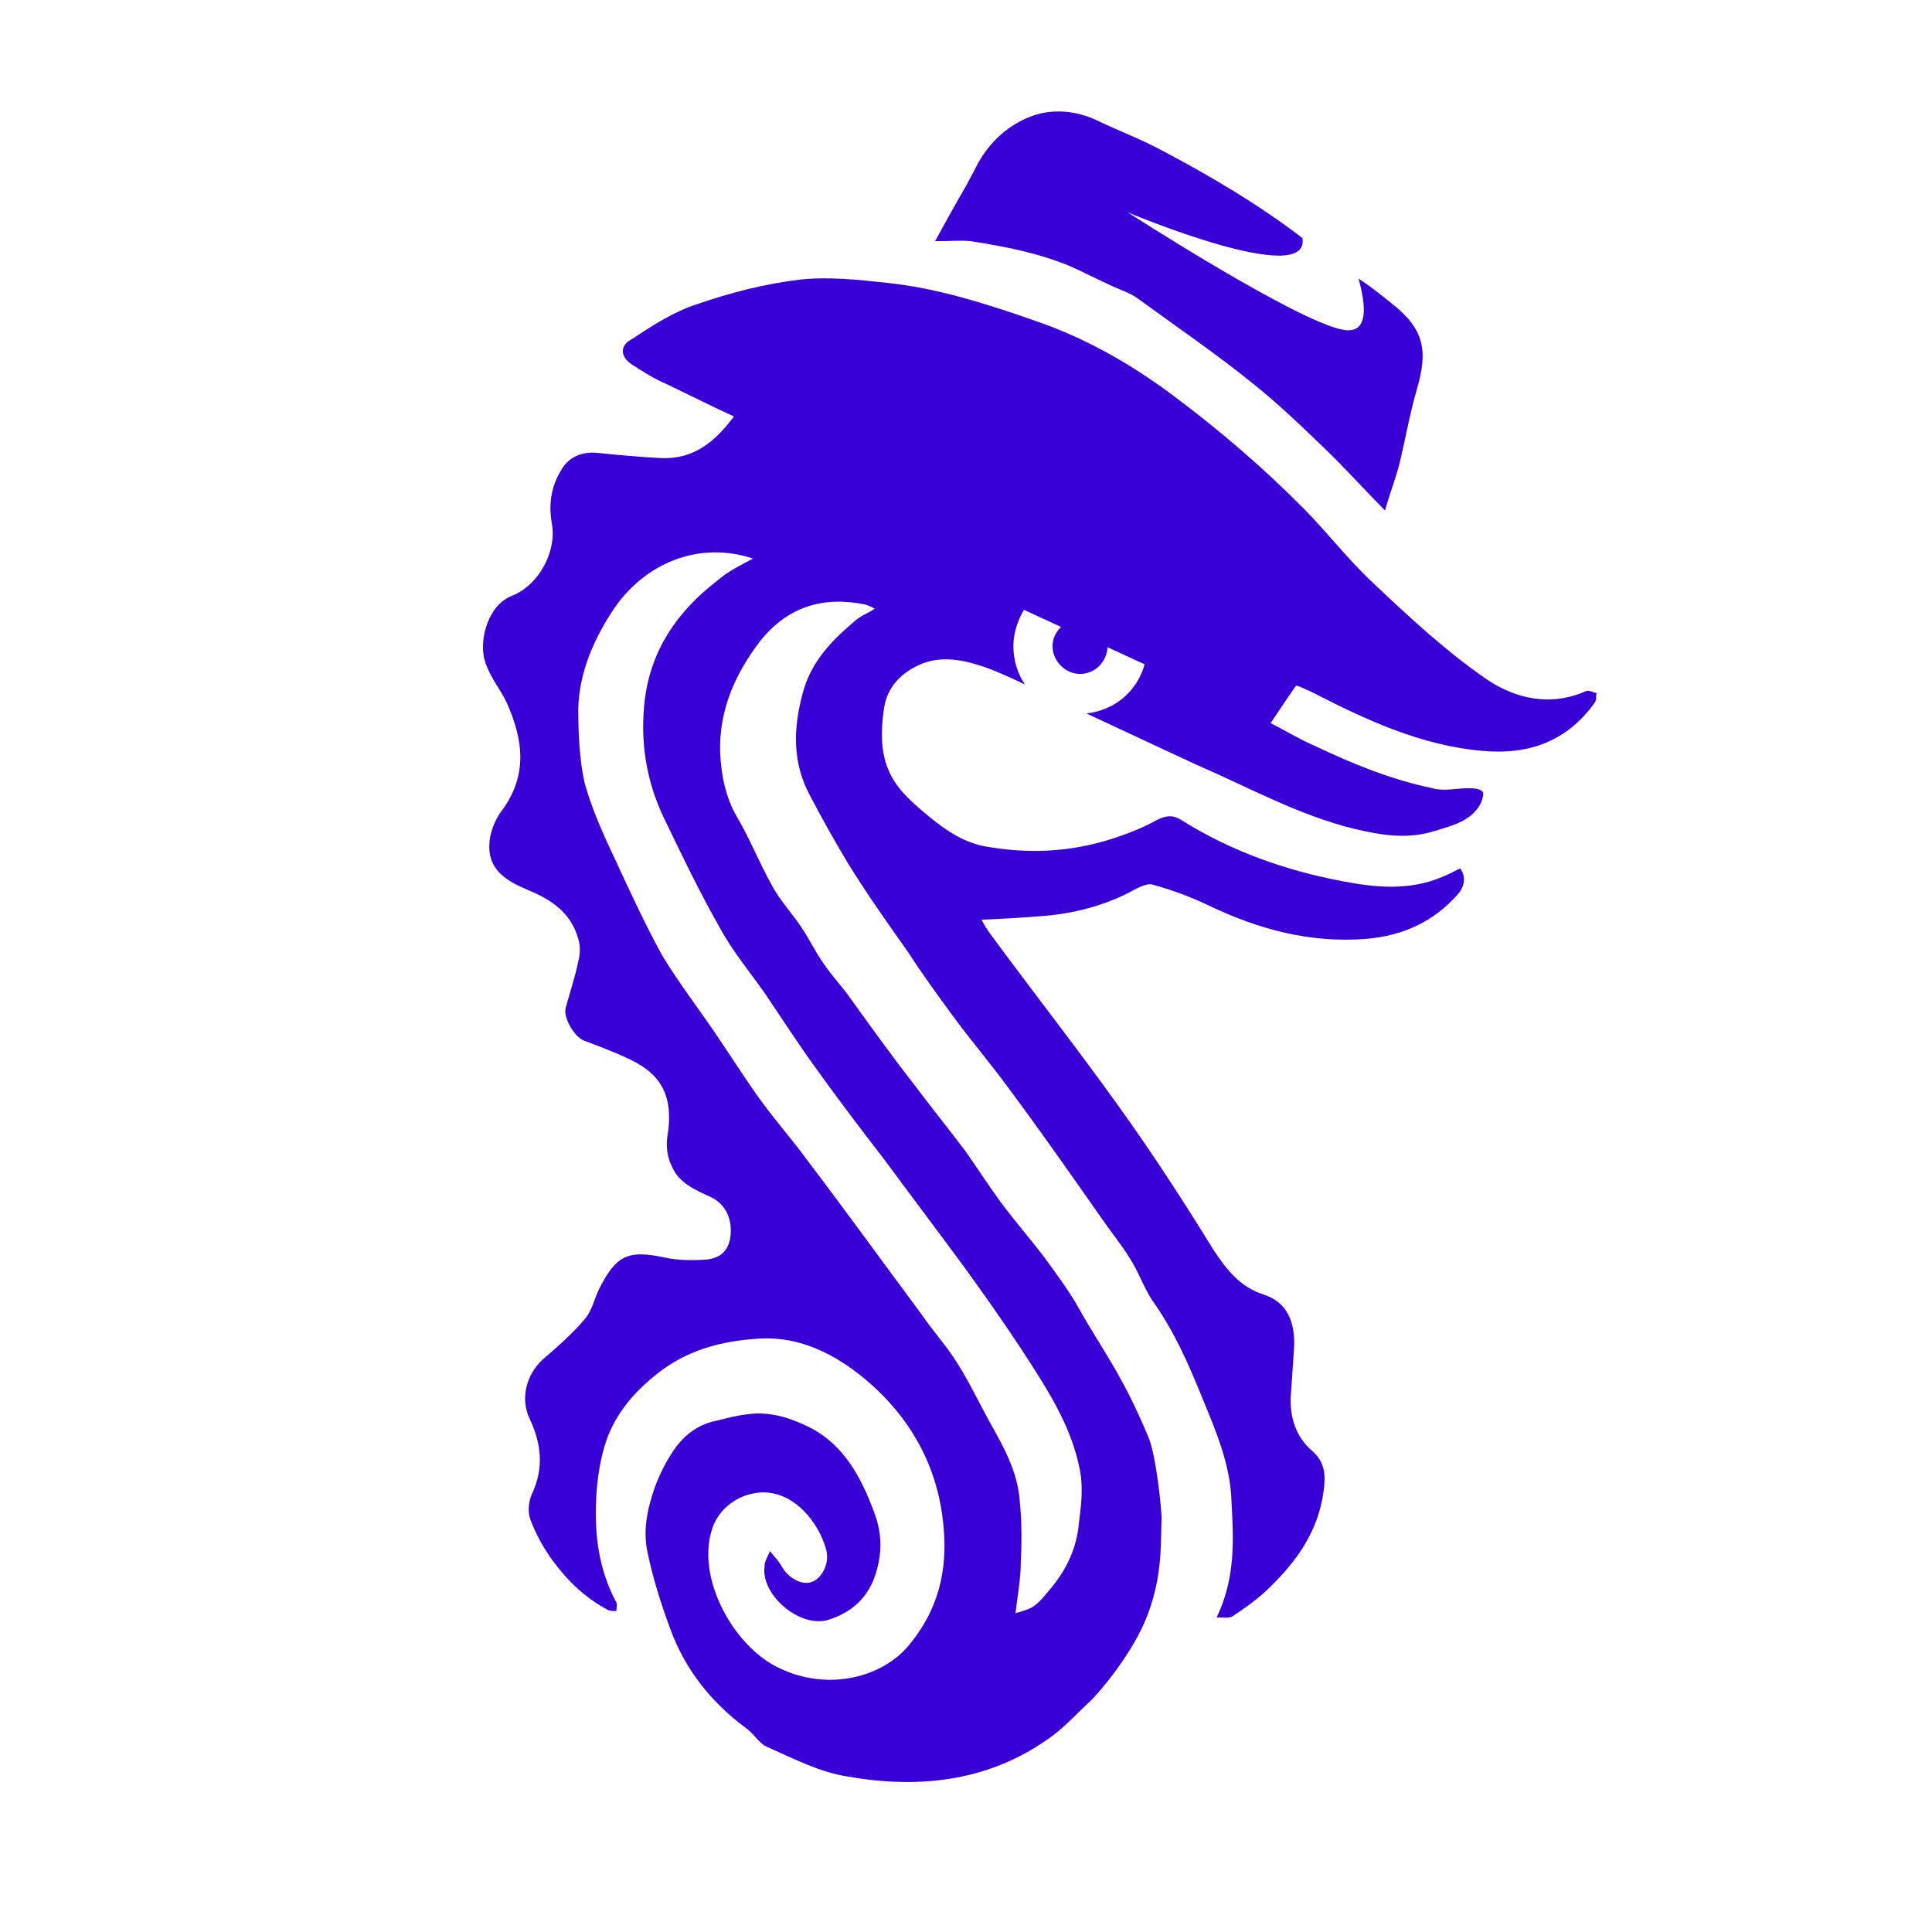
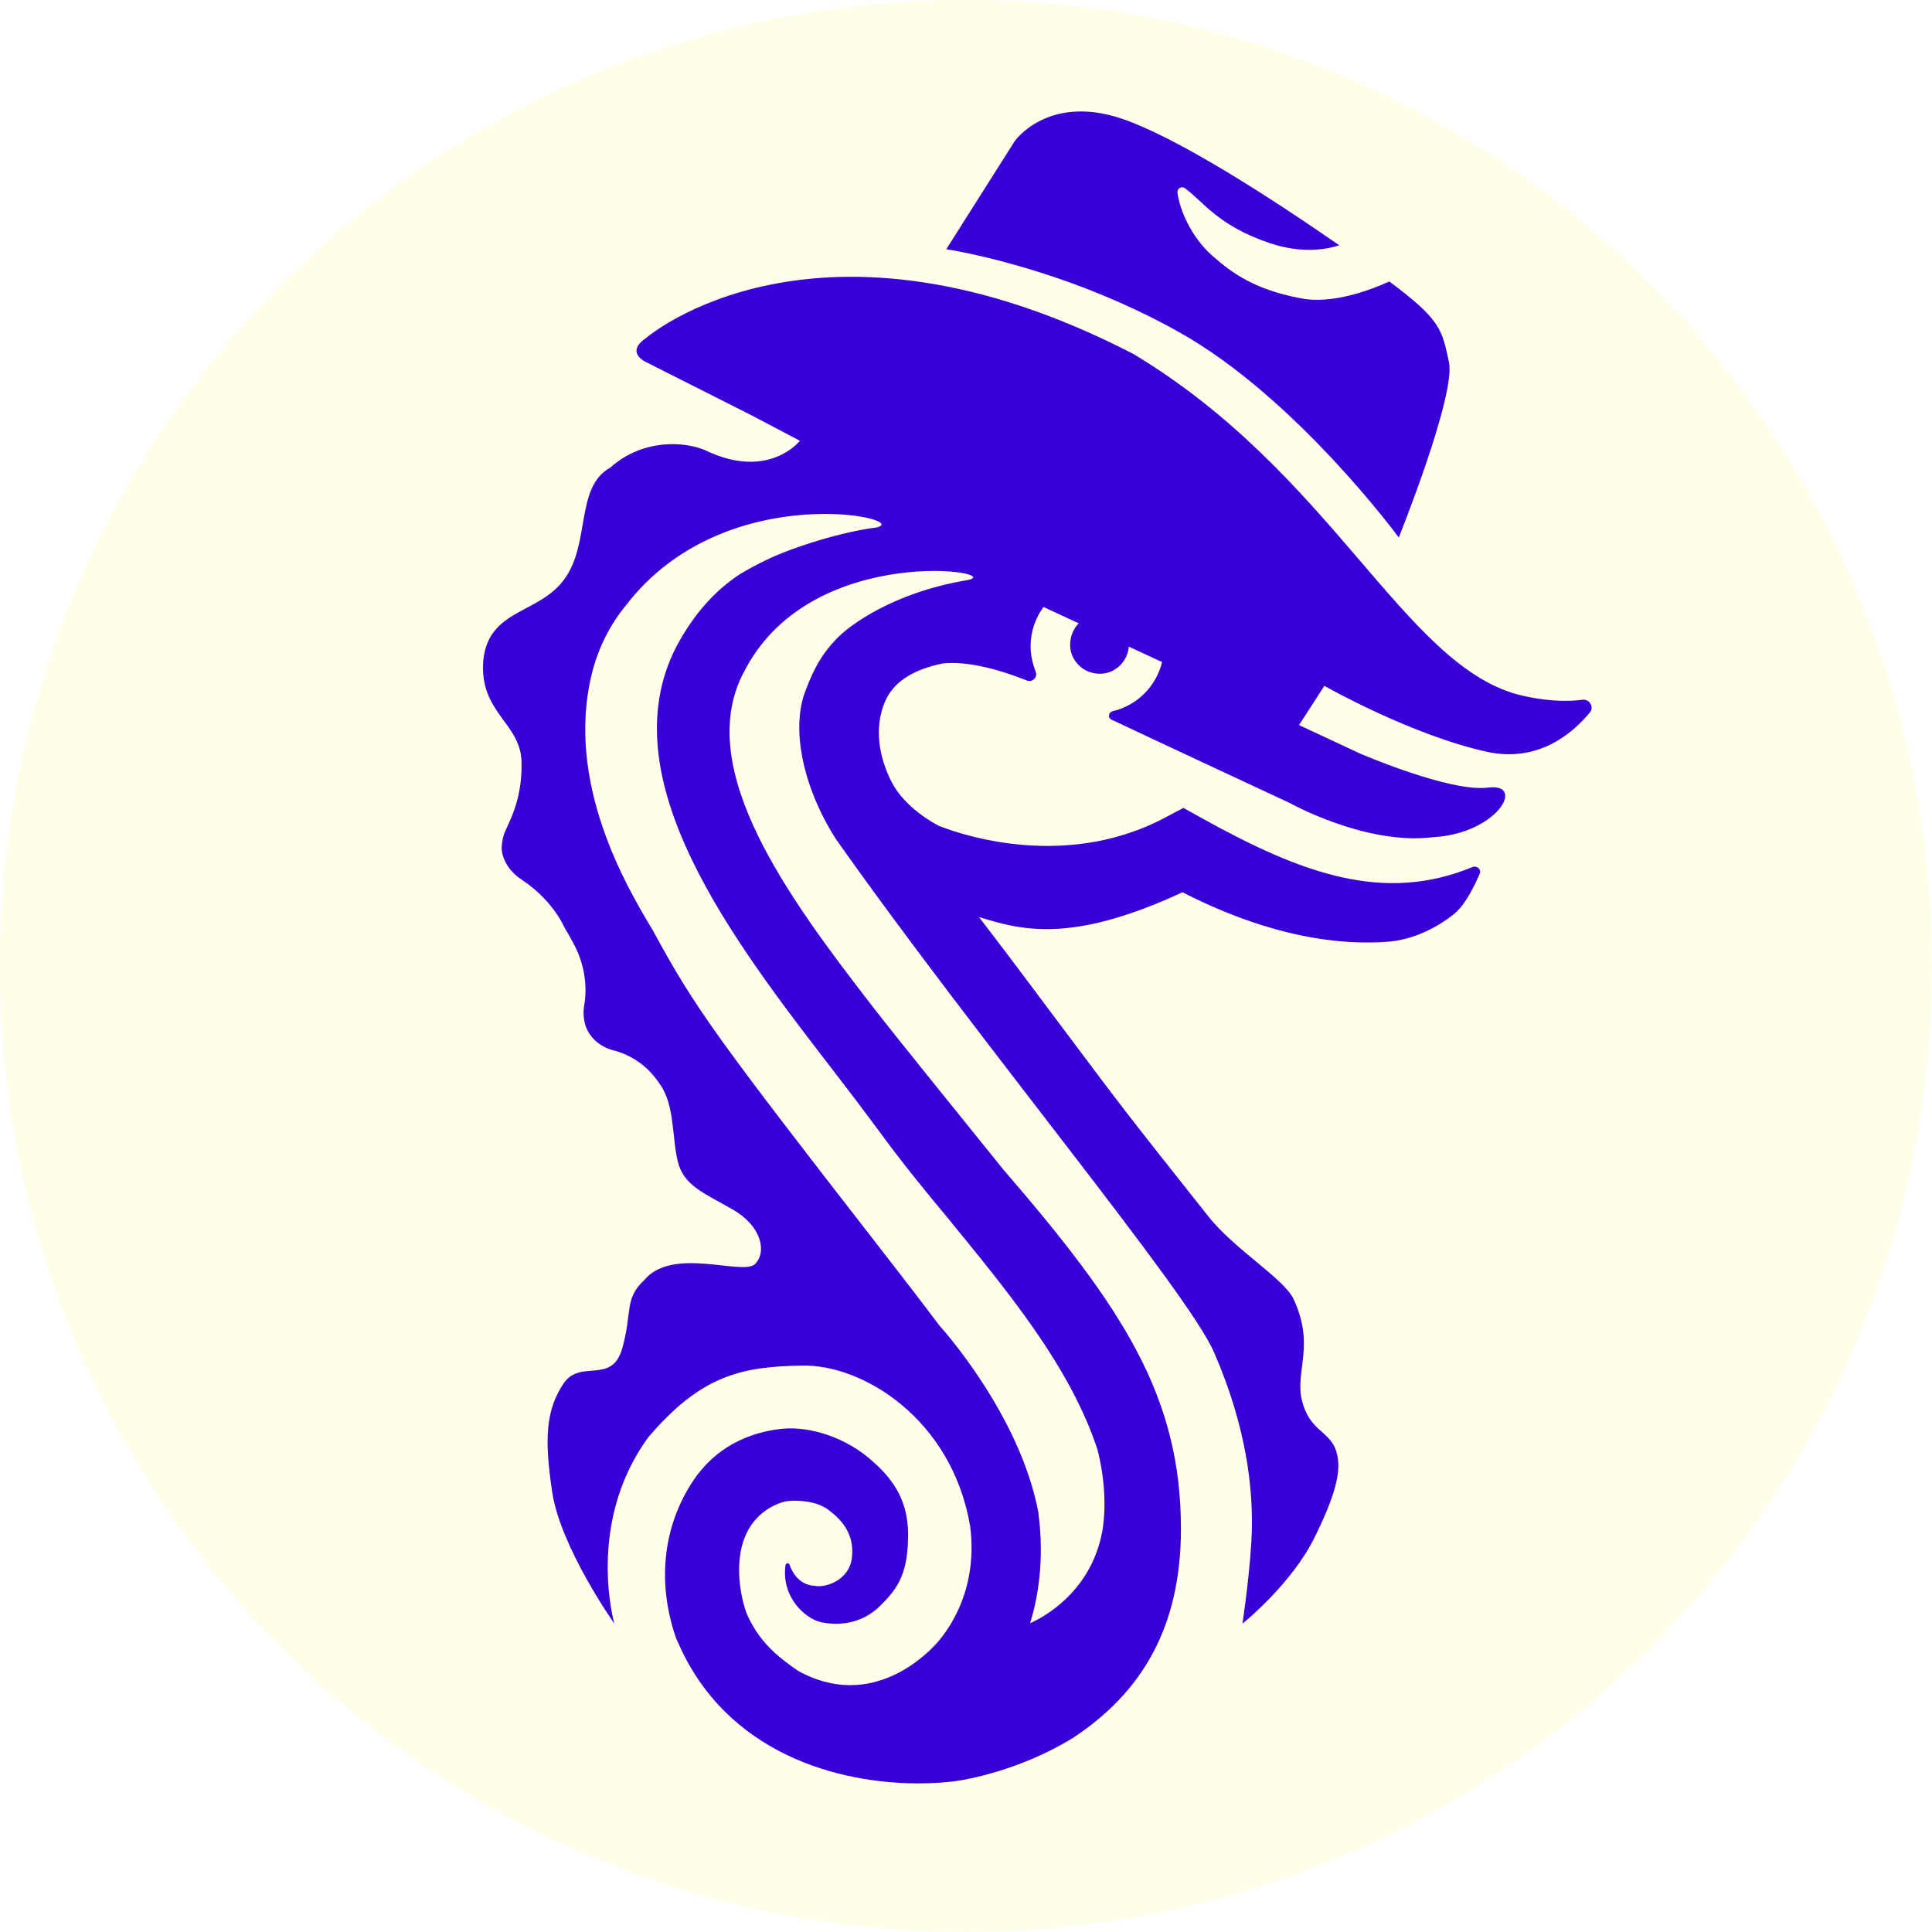
<svg xmlns="http://www.w3.org/2000/svg" width="52" height="52" viewBox="0 0 52 52" fill="none">
-   <path d="M42.691 18.599C41.722 19.031 40.781 18.801 40.012 18.283C38.929 17.535 37.932 16.615 36.963 15.695C36.279 15.062 35.738 14.343 35.083 13.682C34 12.589 32.86 11.611 31.635 10.691C30.495 9.828 29.241 9.109 27.902 8.649C26.591 8.189 25.252 7.758 23.884 7.614C23.087 7.527 22.289 7.441 21.52 7.527C20.579 7.642 19.667 7.873 18.756 8.189C18.129 8.39 17.559 8.764 16.989 9.138C16.675 9.31 16.704 9.598 16.989 9.799C17.302 10.001 17.616 10.202 17.958 10.346C18.556 10.633 19.126 10.921 19.753 11.209C19.24 11.899 18.67 12.359 17.815 12.33C17.217 12.301 16.619 12.244 16.049 12.186C15.65 12.158 15.308 12.301 15.108 12.646C14.823 13.107 14.766 13.595 14.852 14.084C14.994 14.832 14.51 15.752 13.769 16.04C13.142 16.299 12.914 17.162 13.028 17.708C13.142 18.168 13.427 18.485 13.627 18.887C14.082 19.894 14.225 20.871 13.484 21.849C13.313 22.079 13.171 22.453 13.171 22.741C13.142 23.431 13.655 23.718 14.197 23.949C14.823 24.207 15.365 24.552 15.564 25.271C15.621 25.444 15.621 25.674 15.564 25.875C15.479 26.307 15.336 26.709 15.222 27.141C15.165 27.4 15.45 27.889 15.707 28.003C16.077 28.147 16.476 28.291 16.846 28.464C17.758 28.866 18.157 29.442 17.958 30.621C17.929 30.851 17.958 31.138 18.072 31.368C18.271 31.857 18.727 32.03 19.154 32.231C19.496 32.404 19.696 32.749 19.667 33.209C19.639 33.583 19.468 33.842 19.041 33.899C18.67 33.928 18.243 33.928 17.872 33.842C16.903 33.64 16.59 33.784 16.134 34.675C15.992 34.963 15.935 35.279 15.735 35.51C15.393 35.912 14.994 36.257 14.595 36.602C14.168 37.005 13.997 37.638 14.254 38.184C14.567 38.846 14.652 39.507 14.31 40.226C14.225 40.427 14.197 40.715 14.282 40.916C14.424 41.29 14.624 41.664 14.88 42.009C15.279 42.555 15.764 43.016 16.362 43.332C16.419 43.361 16.505 43.361 16.59 43.361C16.59 43.274 16.619 43.188 16.59 43.131C16.106 42.239 15.992 41.261 16.049 40.283C16.077 39.766 16.163 39.219 16.334 38.73C16.59 38.04 17.046 37.494 17.616 37.034C18.442 36.343 19.411 36.085 20.465 36.027C21.548 35.97 22.488 36.459 23.286 37.12C24.483 38.127 25.252 39.449 25.395 41.089C25.509 42.268 25.252 43.303 24.511 44.223C23.799 45.144 22.289 45.546 20.95 44.885C19.696 44.281 18.67 42.354 19.211 41.031C19.439 40.514 19.952 40.197 20.494 40.168C21.377 40.14 22.032 40.974 22.232 41.693C22.346 42.066 22.118 42.498 21.833 42.584C21.576 42.67 21.206 42.469 21.035 42.153C20.978 42.038 20.864 41.923 20.722 41.75C20.636 41.951 20.579 42.038 20.579 42.153C20.465 42.929 21.548 43.849 22.317 43.591C22.944 43.389 23.372 42.987 23.571 42.354C23.742 41.808 23.742 41.29 23.543 40.744C23.172 39.737 22.688 38.817 21.662 38.357C21.177 38.127 20.636 37.983 20.095 38.069C19.81 38.098 19.525 38.184 19.268 38.242C18.699 38.357 18.3 38.73 18.015 39.219C17.787 39.593 17.616 39.996 17.502 40.427C17.388 40.83 17.331 41.29 17.416 41.721C17.559 42.44 17.787 43.159 18.043 43.849C18.442 44.942 19.154 45.834 20.095 46.524C20.294 46.668 20.437 46.927 20.636 47.013C21.349 47.329 22.061 47.703 22.83 47.818C24.796 48.163 26.705 47.933 28.358 46.697C28.729 46.409 29.042 46.064 29.384 45.748C29.583 45.546 30.495 44.511 30.894 43.447C31.293 42.383 31.236 41.549 31.264 40.859C31.264 40.657 31.122 39.133 30.894 38.644C30.182 36.947 29.669 36.343 29.042 35.222C28.785 34.762 28.444 34.302 28.13 33.87C27.76 33.381 27.361 32.921 26.99 32.432C26.648 31.972 26.335 31.483 25.993 30.994C25.537 30.39 25.053 29.787 24.597 29.183C23.97 28.377 23.372 27.543 22.773 26.709C22.545 26.422 22.289 26.134 22.089 25.818C21.918 25.559 21.776 25.271 21.605 25.013C21.349 24.61 21.007 24.265 20.779 23.834C20.437 23.23 20.18 22.568 19.838 21.993C19.525 21.447 19.411 20.871 19.382 20.239C19.354 19.117 19.781 18.139 20.465 17.248C21.206 16.328 22.146 16.04 23.286 16.27C23.372 16.299 23.457 16.328 23.543 16.385C23.372 16.5 23.201 16.558 23.058 16.673C22.403 17.219 21.833 17.794 21.605 18.657C21.349 19.606 21.32 20.526 21.804 21.418C22.118 22.022 22.46 22.626 22.802 23.201C23.315 24.035 23.884 24.84 24.454 25.645C24.825 26.221 25.224 26.767 25.623 27.313C26.107 27.975 26.648 28.608 27.133 29.269C27.988 30.419 28.814 31.598 29.64 32.778C29.897 33.151 30.182 33.496 30.41 33.87C30.638 34.215 30.78 34.647 31.008 34.992C31.606 35.826 32.005 36.746 32.376 37.666C32.746 38.558 33.117 39.45 33.145 40.398C33.202 41.434 33.259 42.469 32.746 43.533C32.917 43.533 33.088 43.562 33.173 43.504C33.516 43.274 33.886 43.016 34.171 42.728C34.912 42.009 35.482 41.204 35.624 40.14C35.681 39.737 35.681 39.363 35.311 39.047C34.883 38.673 34.712 38.155 34.741 37.58C34.769 37.178 34.798 36.746 34.826 36.343C34.883 35.567 34.627 35.049 34.028 34.848C33.373 34.647 33.003 34.158 32.661 33.64C31.863 32.346 31.008 31.023 30.096 29.758C28.985 28.205 27.788 26.681 26.648 25.128C26.563 25.013 26.477 24.869 26.42 24.754C27.047 24.725 27.646 24.696 28.244 24.639C29.07 24.552 29.868 24.322 30.581 23.92C30.695 23.862 30.894 23.776 31.008 23.805C31.521 23.949 32.005 24.121 32.49 24.351C33.857 25.013 35.254 25.387 36.764 25.271C37.761 25.185 38.587 24.811 39.243 24.064C39.414 23.862 39.471 23.604 39.3 23.373C39.129 23.46 38.958 23.546 38.815 23.604C37.932 23.977 37.02 23.891 36.137 23.718C34.598 23.431 33.145 22.913 31.806 22.079C31.549 21.907 31.35 21.964 31.122 22.079C30.808 22.252 30.467 22.396 30.125 22.511C28.985 22.913 27.817 23 26.62 22.798C25.993 22.712 25.48 22.367 25.024 21.993C24.711 21.734 24.369 21.447 24.141 21.13C23.685 20.498 23.685 19.779 23.799 19.031C23.884 18.513 24.226 18.139 24.711 17.909C25.252 17.651 25.822 17.737 26.363 17.909C26.734 18.024 27.104 18.197 27.475 18.369C27.503 18.398 27.56 18.398 27.589 18.427C27.389 18.139 27.275 17.765 27.275 17.392C27.275 17.047 27.389 16.701 27.56 16.414L28.558 16.874C28.415 17.018 28.329 17.19 28.329 17.392C28.329 17.794 28.672 18.139 29.07 18.139C29.469 18.139 29.783 17.823 29.811 17.42L30.808 17.881C30.609 18.599 30.011 19.117 29.241 19.203C30.239 19.664 31.207 20.124 32.205 20.584C33.601 21.188 34.94 21.936 36.45 22.309C37.191 22.482 37.875 22.597 38.616 22.367C39.072 22.223 39.585 22.108 39.841 21.648C39.898 21.533 39.955 21.332 39.898 21.303C39.813 21.216 39.642 21.216 39.499 21.216C39.186 21.216 38.872 21.303 38.559 21.216C37.448 20.986 36.393 20.555 35.368 20.066C34.969 19.894 34.598 19.664 34.199 19.462C34.456 19.088 34.655 18.772 34.883 18.456C34.94 18.456 34.969 18.485 34.997 18.485C35.111 18.542 35.197 18.571 35.311 18.628C36.764 19.376 38.245 20.066 39.898 20.21C41.152 20.325 42.178 19.951 42.919 18.916C42.975 18.858 42.947 18.743 42.975 18.657C42.861 18.628 42.776 18.571 42.691 18.599ZM19.297 15.637C18.243 16.443 17.53 17.478 17.359 18.801C17.217 19.922 17.388 21.015 17.872 22.022C18.357 23.028 18.841 24.035 19.382 24.984C19.724 25.617 20.209 26.192 20.608 26.767C21.035 27.4 21.462 28.061 21.918 28.694C22.517 29.528 23.144 30.362 23.77 31.167C24.511 32.173 25.252 33.151 25.993 34.158C26.677 35.107 27.361 36.085 27.988 37.091C28.472 37.868 28.899 38.673 29.07 39.593C29.156 40.053 29.099 40.514 29.042 40.974C28.985 41.635 28.729 42.21 28.301 42.728C27.874 43.246 27.845 43.274 27.332 43.418C27.389 42.929 27.475 42.498 27.475 42.038C27.503 41.491 27.503 40.945 27.446 40.398C27.389 39.593 26.99 38.903 26.62 38.242C26.335 37.724 26.078 37.178 25.765 36.689C25.48 36.228 25.11 35.826 24.796 35.366C23.77 33.985 22.773 32.605 21.747 31.253C21.349 30.707 20.893 30.189 20.494 29.643C20.095 29.096 19.753 28.55 19.382 28.003C18.869 27.227 18.3 26.508 17.815 25.703C17.359 24.869 16.96 24.006 16.561 23.143C16.248 22.482 15.935 21.792 15.735 21.073C15.593 20.44 15.564 19.721 15.564 19.06C15.593 18.082 15.992 17.19 16.505 16.414C17.331 15.177 18.784 14.544 20.266 15.033C19.952 15.206 19.582 15.379 19.297 15.637Z" fill="#3800D6" />
-   <path d="M26.136 6.492C27.048 6.636 27.959 6.808 28.843 7.182C29.156 7.326 29.498 7.499 29.811 7.642C30.096 7.786 30.41 7.873 30.638 8.045C31.664 8.793 32.718 9.512 33.715 10.317C34.399 10.863 35.026 11.467 35.653 12.071C36.194 12.589 36.707 13.164 37.277 13.739C37.391 13.337 37.533 12.963 37.647 12.56C37.818 11.87 37.932 11.18 38.132 10.49C38.445 9.426 38.331 8.85 37.448 8.16C37.163 7.93 36.878 7.7 36.565 7.499C36.764 8.218 36.849 8.994 36.166 8.879C34.94 8.678 30.353 5.716 30.353 5.716C30.353 5.716 35.282 7.786 35.054 6.406C33.886 5.514 32.632 4.767 31.322 4.076C30.752 3.76 30.125 3.53 29.527 3.242C28.985 2.984 28.387 2.926 27.845 3.099C27.162 3.329 26.62 3.818 26.278 4.479C26.193 4.652 26.107 4.795 26.022 4.968C25.737 5.457 25.48 5.917 25.167 6.492C25.566 6.492 25.851 6.463 26.136 6.492Z" fill="#3800D6" />
+   <circle cx="26" cy="26" r="26" fill="#FFFFE9" />
+   <path d="M37.648 14.467C37.648 14.467 39.197 10.621 38.997 9.739C38.81 8.885 38.797 8.618 37.394 7.576C36.834 7.83 35.832 8.19 35.017 8.03C33.815 7.803 33.201 7.389 32.627 6.881C32.053 6.374 31.745 5.626 31.692 5.185C31.679 5.079 31.799 4.999 31.892 5.065C32.386 5.426 32.787 6.08 34.189 6.548C34.991 6.815 35.645 6.735 36.046 6.601C34.27 5.372 31.692 3.69 30.156 3.182C28.193 2.541 27.312 3.797 27.312 3.797L25.469 6.708C25.469 6.708 28.567 7.162 31.732 8.938C34.884 10.701 37.648 14.467 37.648 14.467Z" fill="#3800D6" />
+   <path d="M42.589 18.834C42.202 18.887 41.614 18.887 40.826 18.687C37.742 17.819 35.845 12.731 30.503 9.526C21.97 5.119 17.389 9.098 17.389 9.098C16.802 9.499 17.403 9.753 17.403 9.753L20.207 11.168L21.529 11.863C21.529 11.863 20.688 12.944 18.979 12.117C18.418 11.876 17.296 11.809 16.428 12.584C15.48 13.105 15.894 14.614 15.199 15.575C14.518 16.537 13.156 16.377 13.009 17.765C12.889 19.181 14.011 19.448 14.037 20.503C14.064 21.558 13.677 22.159 13.57 22.439C13.53 22.56 13.503 22.707 13.503 22.854C13.517 23.054 13.61 23.254 13.743 23.414C13.85 23.535 13.944 23.615 14.051 23.681C14.505 23.989 14.892 24.389 15.146 24.87C15.186 24.95 15.226 25.03 15.279 25.11C15.319 25.177 15.359 25.257 15.413 25.351C15.707 25.872 15.827 26.486 15.72 27.087C15.693 27.247 15.707 27.434 15.76 27.608C15.867 27.928 16.147 28.169 16.481 28.262C16.975 28.382 17.403 28.676 17.696 29.09C17.723 29.117 17.736 29.157 17.763 29.183C18.164 29.744 18.084 30.626 18.244 31.267C18.404 31.908 18.938 32.108 19.713 32.549C20.488 32.989 20.648 33.684 20.327 34.018C20.007 34.352 18.11 33.537 17.349 34.445C16.788 34.966 17.029 35.3 16.748 36.288C16.468 37.29 15.613 36.555 15.159 37.25C14.705 37.944 14.638 38.692 14.865 40.174C15.092 41.657 16.535 43.7 16.535 43.7C16.535 43.7 15.76 41.002 17.443 38.692C18.872 37.009 19.967 36.782 21.583 36.755C23.212 36.715 25.616 38.184 26.11 41.069C26.363 42.979 25.322 44.087 25.242 44.194C25.055 44.408 23.519 46.104 21.476 44.968C20.915 44.581 20.421 44.181 20.087 43.406C19.846 42.698 19.78 41.75 20.18 41.109C20.514 40.575 21.048 40.415 21.209 40.401C21.449 40.375 21.97 40.388 22.304 40.642C22.638 40.895 22.998 41.269 22.931 41.91C22.865 42.551 22.197 42.738 21.943 42.685C21.73 42.645 21.876 42.672 21.93 42.685C21.516 42.658 21.329 42.338 21.249 42.111C21.235 42.057 21.155 42.071 21.142 42.124C21.022 43.005 21.689 43.566 22.09 43.66C22.531 43.753 23.185 43.74 23.719 43.192C24.187 42.725 24.441 42.324 24.441 41.296C24.441 40.455 24.093 39.867 23.519 39.36C22.771 38.665 21.783 38.398 21.102 38.452C20.461 38.505 19.339 38.772 18.605 39.934C17.924 41.002 17.63 42.471 18.204 44.114L18.231 44.167C19.539 47.225 22.598 48 24.708 48C25.135 48 25.522 47.973 25.843 47.92C25.91 47.907 27.419 47.679 28.887 46.771C30.704 45.569 31.785 43.833 31.785 41.149C31.785 37.584 30.223 35.206 27.018 31.494C26.404 30.733 23.906 27.648 23.452 27.047C21.222 24.162 18.725 20.77 19.967 18.193C20.007 18.113 20.047 18.046 20.087 17.966C21.943 14.56 27.178 15.402 26.03 15.615C24.04 15.949 22.851 16.831 22.491 17.218C22.13 17.605 21.93 17.939 21.689 18.567C21.275 19.595 21.609 21.184 22.491 22.573C26.323 28.008 31.986 34.779 32.68 36.408C33.575 38.465 33.709 40.094 33.695 41.096C33.682 42.097 33.441 43.7 33.441 43.7C33.441 43.7 34.764 42.645 35.391 41.363C36.019 40.081 36.126 39.467 35.939 38.986C35.738 38.505 35.244 38.492 35.044 37.704C34.844 36.916 35.404 36.221 34.817 34.966C34.563 34.419 33.214 33.617 32.52 32.736C31.826 31.854 30.557 30.279 29.609 29.01C27.899 26.74 27.338 25.965 26.35 24.683C27.419 25.003 28.754 25.444 31.826 24.015C34.67 25.471 36.62 25.391 37.301 25.351C37.982 25.311 38.623 25.003 39.117 24.616C39.438 24.363 39.678 23.855 39.825 23.521C39.878 23.401 39.758 23.294 39.638 23.334C37.247 24.323 35.044 23.521 32.333 22.012L31.852 21.745L31.371 21.999C28.527 23.521 25.535 22.333 25.268 22.226C25.162 22.172 24.347 21.745 23.986 21.024C23.626 20.303 23.546 19.542 23.813 18.901C24.026 18.38 24.534 18.032 25.362 17.859C26.043 17.779 26.924 18.032 27.632 18.313C27.792 18.38 27.939 18.22 27.873 18.073C27.792 17.859 27.739 17.632 27.739 17.392C27.739 16.991 27.873 16.63 28.086 16.337L29.034 16.777C28.874 16.937 28.781 17.178 28.807 17.445C28.847 17.792 29.141 18.086 29.488 18.126C29.956 18.193 30.343 17.846 30.383 17.405L31.278 17.819C31.118 18.473 30.61 18.981 29.956 19.141C29.822 19.168 29.809 19.341 29.942 19.381C31.158 19.956 34.71 21.611 34.71 21.611C34.71 21.611 36.767 22.76 38.569 22.533C40.306 22.439 41.08 21.064 40.052 21.198C39.024 21.331 36.593 20.276 36.593 20.276L34.964 19.515L35.645 18.46C35.645 18.46 37.969 19.782 40.025 20.236C41.387 20.53 42.309 19.755 42.776 19.194C42.923 19.047 42.789 18.807 42.589 18.834ZM23.572 14.2C22.704 14.307 21.382 14.707 20.634 15.068C20.354 15.201 20.114 15.335 19.913 15.455C19.259 15.882 18.671 16.523 18.204 17.405C16.374 20.957 19.726 25.311 22.424 28.81C22.878 29.397 23.292 29.945 23.666 30.452C24.24 31.24 24.868 32.015 25.482 32.749C27.058 34.686 28.794 36.742 29.542 39.026C29.742 39.827 29.769 40.575 29.675 41.176C29.355 43.045 27.726 43.687 27.726 43.687C27.966 42.912 28.1 41.91 27.953 40.762V40.735C27.459 38.051 25.282 35.674 25.282 35.674C24.761 34.979 24.2 34.258 23.746 33.671C19.165 27.781 18.711 27.114 17.63 25.15L17.616 25.124C17.59 25.07 17.549 25.003 17.509 24.937C16.882 23.882 15.199 21.064 15.934 18.113C16.107 17.431 16.414 16.817 16.855 16.283C19.539 12.797 24.681 13.986 23.572 14.2Z" fill="#3800D6" />
</svg>
